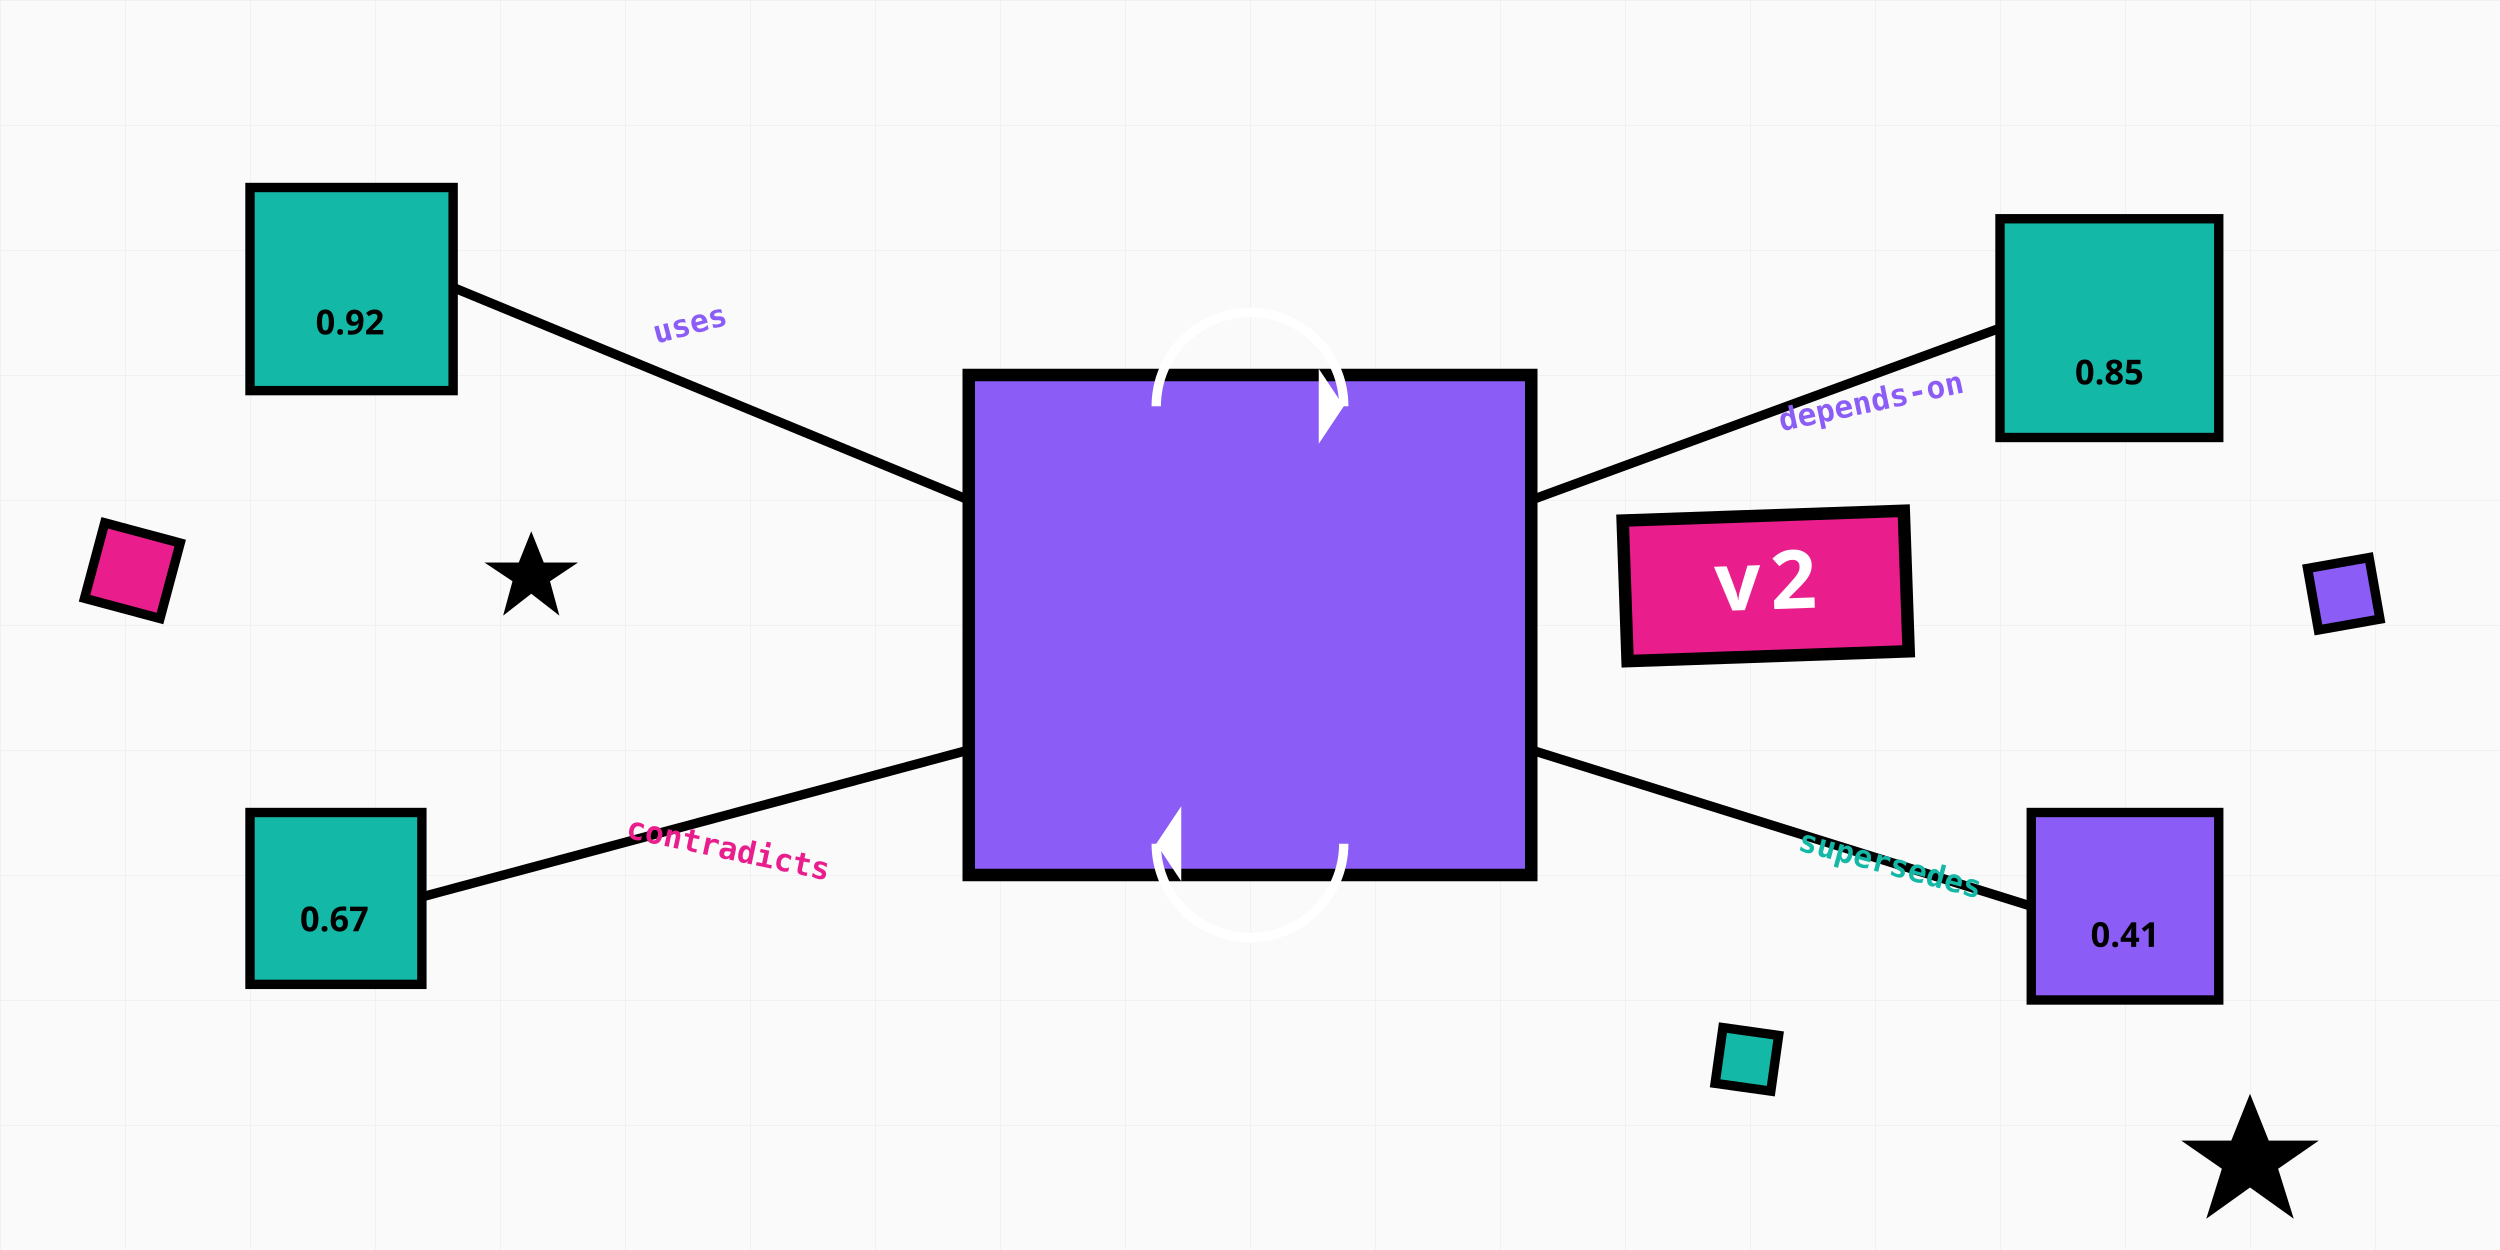
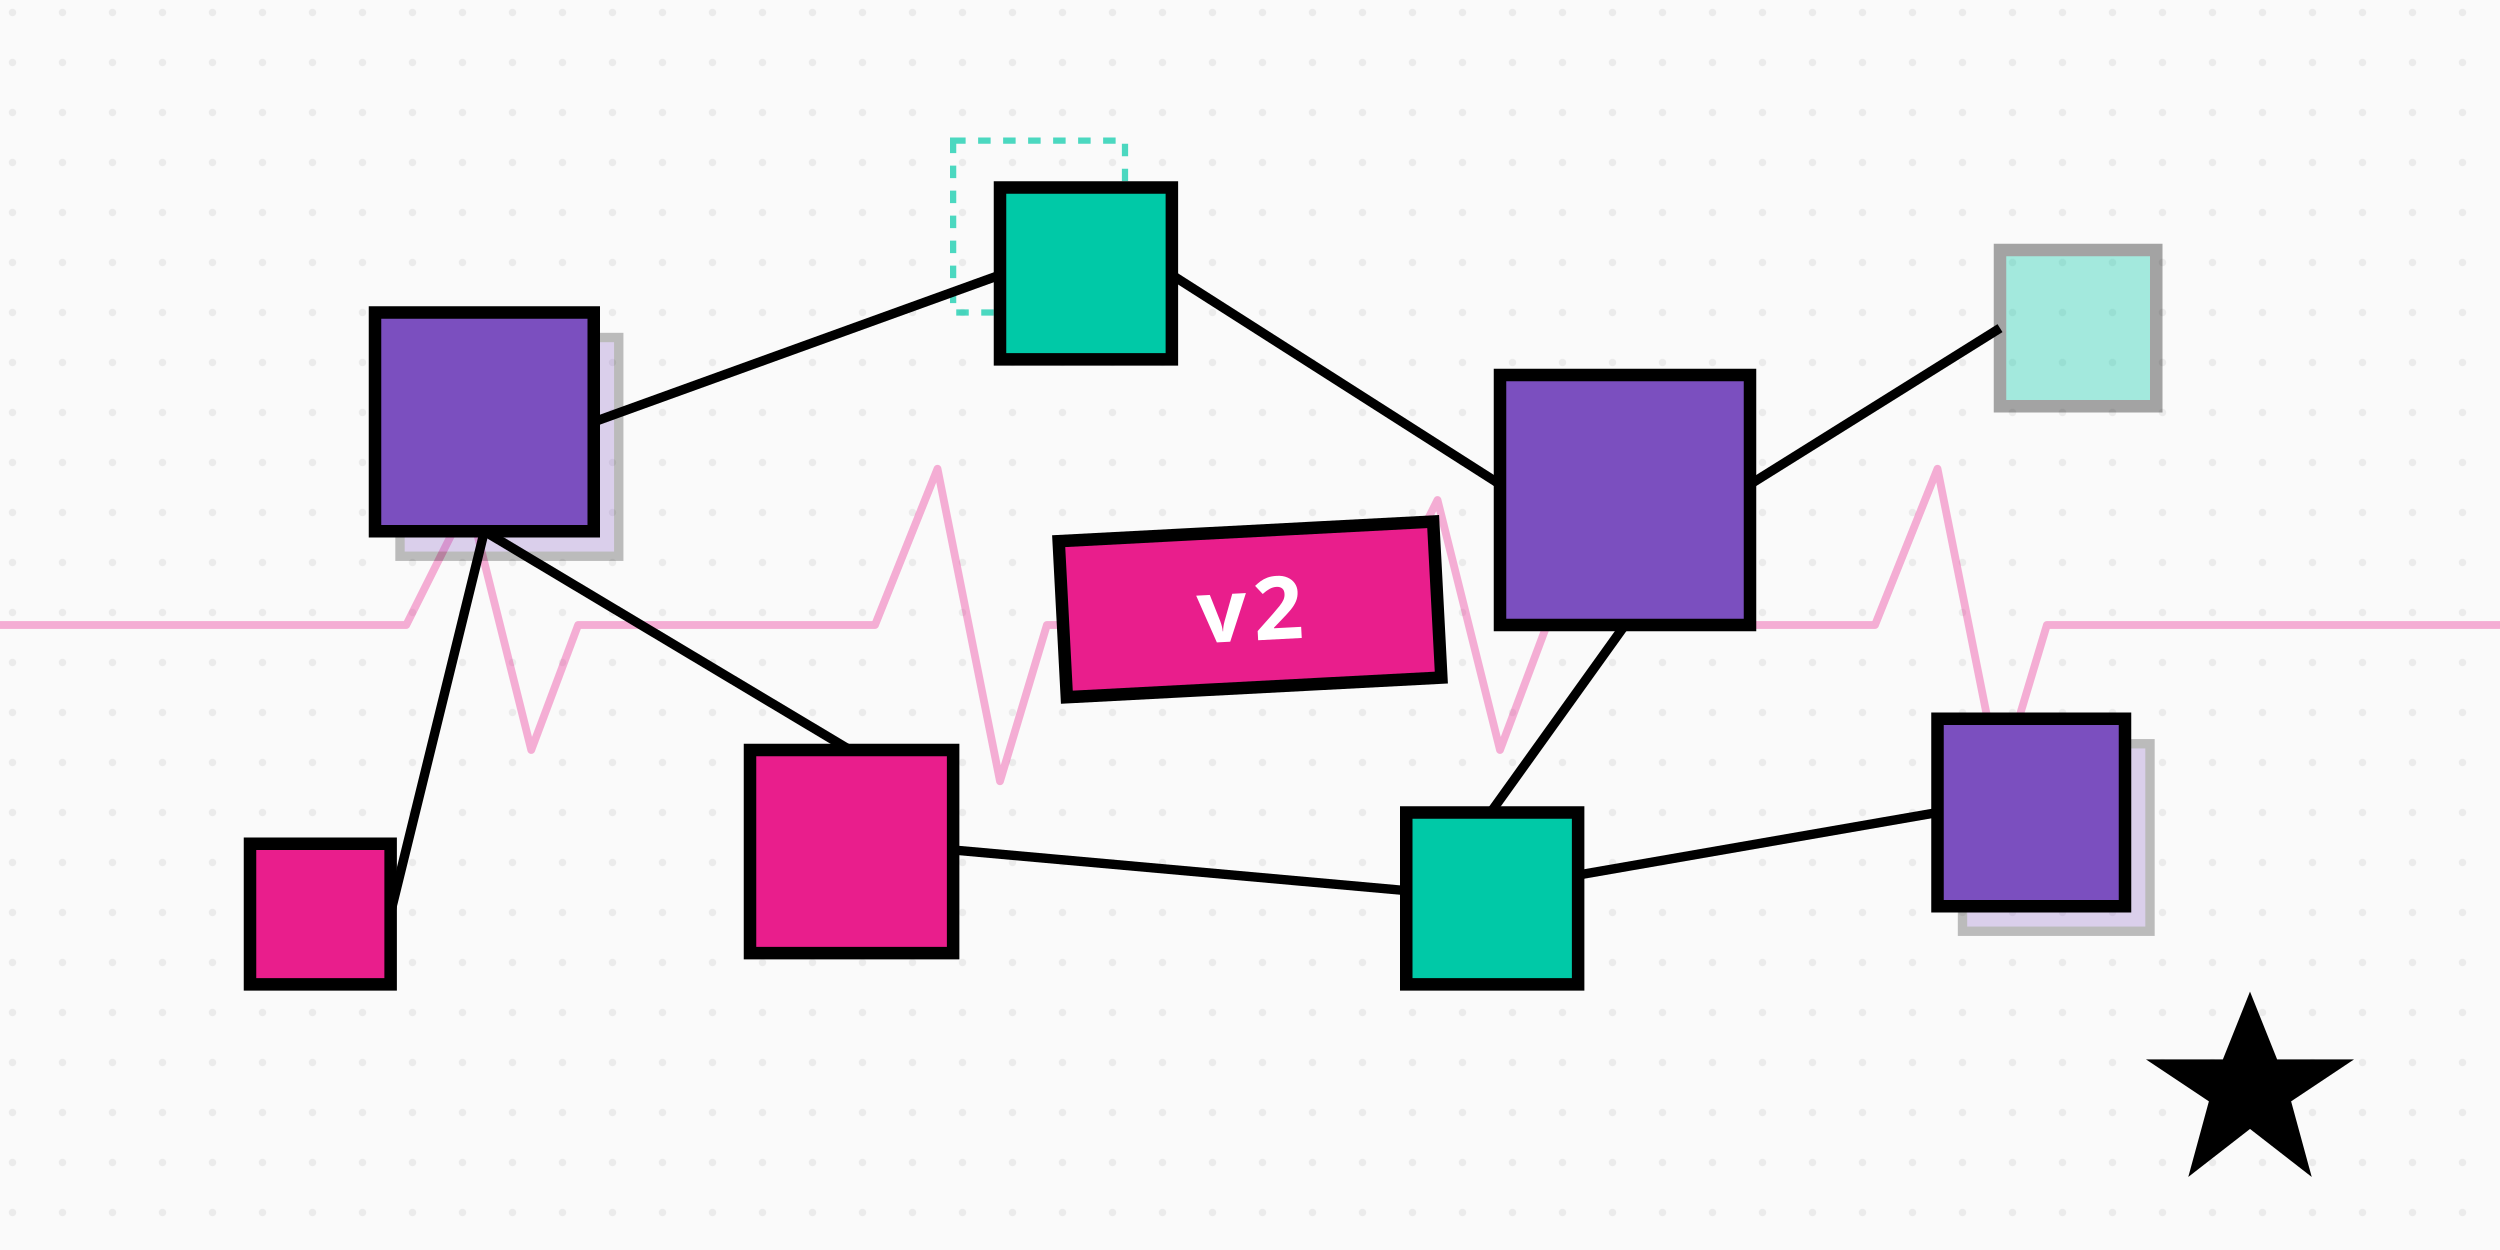
<svg xmlns="http://www.w3.org/2000/svg" viewBox="0 0 800 400">
  <rect width="800" height="400" fill="#FAFAFA" />
  <defs>
-     <pattern id="grid" x="0" y="0" width="40" height="40" patternUnits="userSpaceOnUse">
-       <path d="M 40 0 L 0 0 0 40" fill="none" stroke="#000" stroke-width="0.5" opacity="0.05" />
+     <pattern id="dots" x="0" y="0" width="16" height="16" patternUnits="userSpaceOnUse">
+       <circle cx="4" cy="4" r="1.2" fill="#000" opacity="0.06" />
    </pattern>
  </defs>
-   <rect width="800" height="400" fill="url(#grid)" />
-   <rect x="310" y="120" width="180" height="160" fill="#8B5CF6" stroke="#000" stroke-width="4" />
-   <rect x="80" y="60" width="65" height="65" fill="#14B8A6" stroke="#000" stroke-width="3" />
-   <rect x="80" y="260" width="55" height="55" fill="#14B8A6" stroke="#000" stroke-width="3" />
-   <rect x="640" y="70" width="70" height="70" fill="#14B8A6" stroke="#000" stroke-width="3" />
-   <rect x="650" y="260" width="60" height="60" fill="#8B5CF6" stroke="#000" stroke-width="3" />
-   <line x1="145" y1="92" x2="310" y2="160" stroke="#000" stroke-width="3" />
-   <line x1="135" y1="287" x2="310" y2="240" stroke="#000" stroke-width="3" />
-   <line x1="490" y1="160" x2="640" y2="105" stroke="#000" stroke-width="3" />
-   <line x1="490" y1="240" x2="650" y2="290" stroke="#000" stroke-width="3" />
-   <path d="M 370 130 A 30 30 0 0 1 430 130" fill="none" stroke="#FFF" stroke-width="3" />
-   <polygon points="430,130 422,118 422,142" fill="#FFF" />
-   <path d="M 430 270 A 30 30 0 0 1 370 270" fill="none" stroke="#FFF" stroke-width="3" />
-   <polygon points="370,270 378,258 378,282" fill="#FFF" />
-   <rect x="520" y="165" width="90" height="45" fill="#E91E8C" stroke="#000" stroke-width="4" transform="rotate(-2 565 187)" />
-   <text x="565" y="195" font-family="system-ui, sans-serif" font-size="26" font-weight="900" fill="#FFF" text-anchor="middle" letter-spacing="3" transform="rotate(-2 565 187)">v2</text>
-   <text x="112" y="107" font-family="system-ui, sans-serif" font-size="11" font-weight="700" fill="#000" text-anchor="middle">0.92</text>
-   <text x="107" y="298" font-family="system-ui, sans-serif" font-size="11" font-weight="700" fill="#000" text-anchor="middle">0.67</text>
-   <text x="675" y="123" font-family="system-ui, sans-serif" font-size="11" font-weight="700" fill="#000" text-anchor="middle">0.85</text>
-   <text x="680" y="303" font-family="system-ui, sans-serif" font-size="11" font-weight="700" fill="#000" text-anchor="middle">0.41</text>
-   <text x="210" y="110" font-family="monospace" font-size="10" font-weight="700" fill="#8B5CF6" transform="rotate(-15 210 110)">uses</text>
-   <text x="200" y="268" font-family="monospace" font-size="10" font-weight="700" fill="#E91E8C" transform="rotate(12 200 268)">contradicts</text>
-   <text x="570" y="138" font-family="monospace" font-size="10" font-weight="700" fill="#8B5CF6" transform="rotate(-12 570 138)">depends-on</text>
-   <text x="575" y="272" font-family="monospace" font-size="10" font-weight="700" fill="#14B8A6" transform="rotate(15 575 272)">supersedes</text>
-   <rect x="30" y="170" width="25" height="25" fill="#E91E8C" stroke="#000" stroke-width="3" transform="rotate(15 42 182)" />
-   <rect x="740" y="180" width="20" height="20" fill="#8B5CF6" stroke="#000" stroke-width="3" transform="rotate(-10 750 190)" />
-   <rect x="550" y="330" width="18" height="18" fill="#14B8A6" stroke="#000" stroke-width="3" transform="rotate(8 559 339)" />
-   <polygon points="720,350 726,365 742,365 729,374 734,390 720,380 706,390 711,374 698,365 714,365" fill="#000" />
-   <polygon points="170,170 174,180 185,180 176,186 179,197 170,190 161,197 164,186 155,180 166,180" fill="#000" />
+   <rect width="800" height="400" fill="url(#dots)" />
+   <path d="M 0 200 L 110 200 L 130 200 L 150 160 L 170 240 L 185 200 L 260 200 L 280 200 L 300 150 L 320 250 L 335 200 L 420 200 L 440 200 L 460 160 L 480 240 L 495 200 L 580 200 L 600 200 L 620 150 L 640 250 L 655 200 L 800 200" fill="none" stroke="#E91E8C" stroke-width="2.5" opacity="0.35" stroke-linejoin="round" stroke-linecap="round" />
+   <rect x="128" y="108" width="70" height="70" fill="#7B4FBF" stroke="#000" stroke-width="3" opacity="0.25" />
+   <rect x="120" y="100" width="70" height="70" fill="#7B4FBF" stroke="#000" stroke-width="4" />
+   <rect x="305" y="45" width="55" height="55" fill="none" stroke="#00C9A7" stroke-width="2" stroke-dasharray="4 4" opacity="0.7" />
+   <rect x="320" y="60" width="55" height="55" fill="#00C9A7" stroke="#000" stroke-width="4" />
+   <rect x="480" y="120" width="80" height="80" fill="#7B4FBF" stroke="#000" stroke-width="4" />
+   <rect x="640" y="80" width="50" height="50" fill="#00C9A7" stroke="#000" stroke-width="4" opacity="0.35" />
+   <rect x="240" y="240" width="65" height="65" fill="#E91E8C" stroke="#000" stroke-width="4" />
+   <rect x="450" y="260" width="55" height="55" fill="#00C9A7" stroke="#000" stroke-width="4" />
+   <rect x="628" y="238" width="60" height="60" fill="#7B4FBF" stroke="#000" stroke-width="3" opacity="0.25" />
+   <rect x="620" y="230" width="60" height="60" fill="#7B4FBF" stroke="#000" stroke-width="4" />
+   <rect x="80" y="270" width="45" height="45" fill="#E91E8C" stroke="#000" stroke-width="4" />
+   <line x1="190" y1="135" x2="320" y2="88" stroke="#000" stroke-width="3" />
+   <line x1="375" y1="88" x2="480" y2="155" stroke="#000" stroke-width="3" />
+   <line x1="560" y1="155" x2="640" y2="105" stroke="#000" stroke-width="3" />
+   <line x1="155" y1="170" x2="272" y2="240" stroke="#000" stroke-width="3" />
+   <line x1="305" y1="272" x2="450" y2="285" stroke="#000" stroke-width="3" />
+   <line x1="505" y1="280" x2="620" y2="260" stroke="#000" stroke-width="3" />
+   <line x1="520" y1="200" x2="477" y2="260" stroke="#000" stroke-width="3" />
+   <line x1="125" y1="292" x2="155" y2="170" stroke="#000" stroke-width="3" />
+   <rect x="340" y="170" width="120" height="50" fill="#E91E8C" stroke="#000" stroke-width="4" transform="rotate(-3 400 195)" />
+   <text x="400" y="205" font-family="system-ui, sans-serif" font-size="28" font-weight="900" fill="#FFF" text-anchor="middle" letter-spacing="2" transform="rotate(-3 400 195)">v2</text>
+   <polygon points="720,320 728,340 750,340 732,352 738,374 720,360 702,374 708,352 690,340 712,340" fill="#000" stroke="#000" stroke-width="2" />
</svg>
